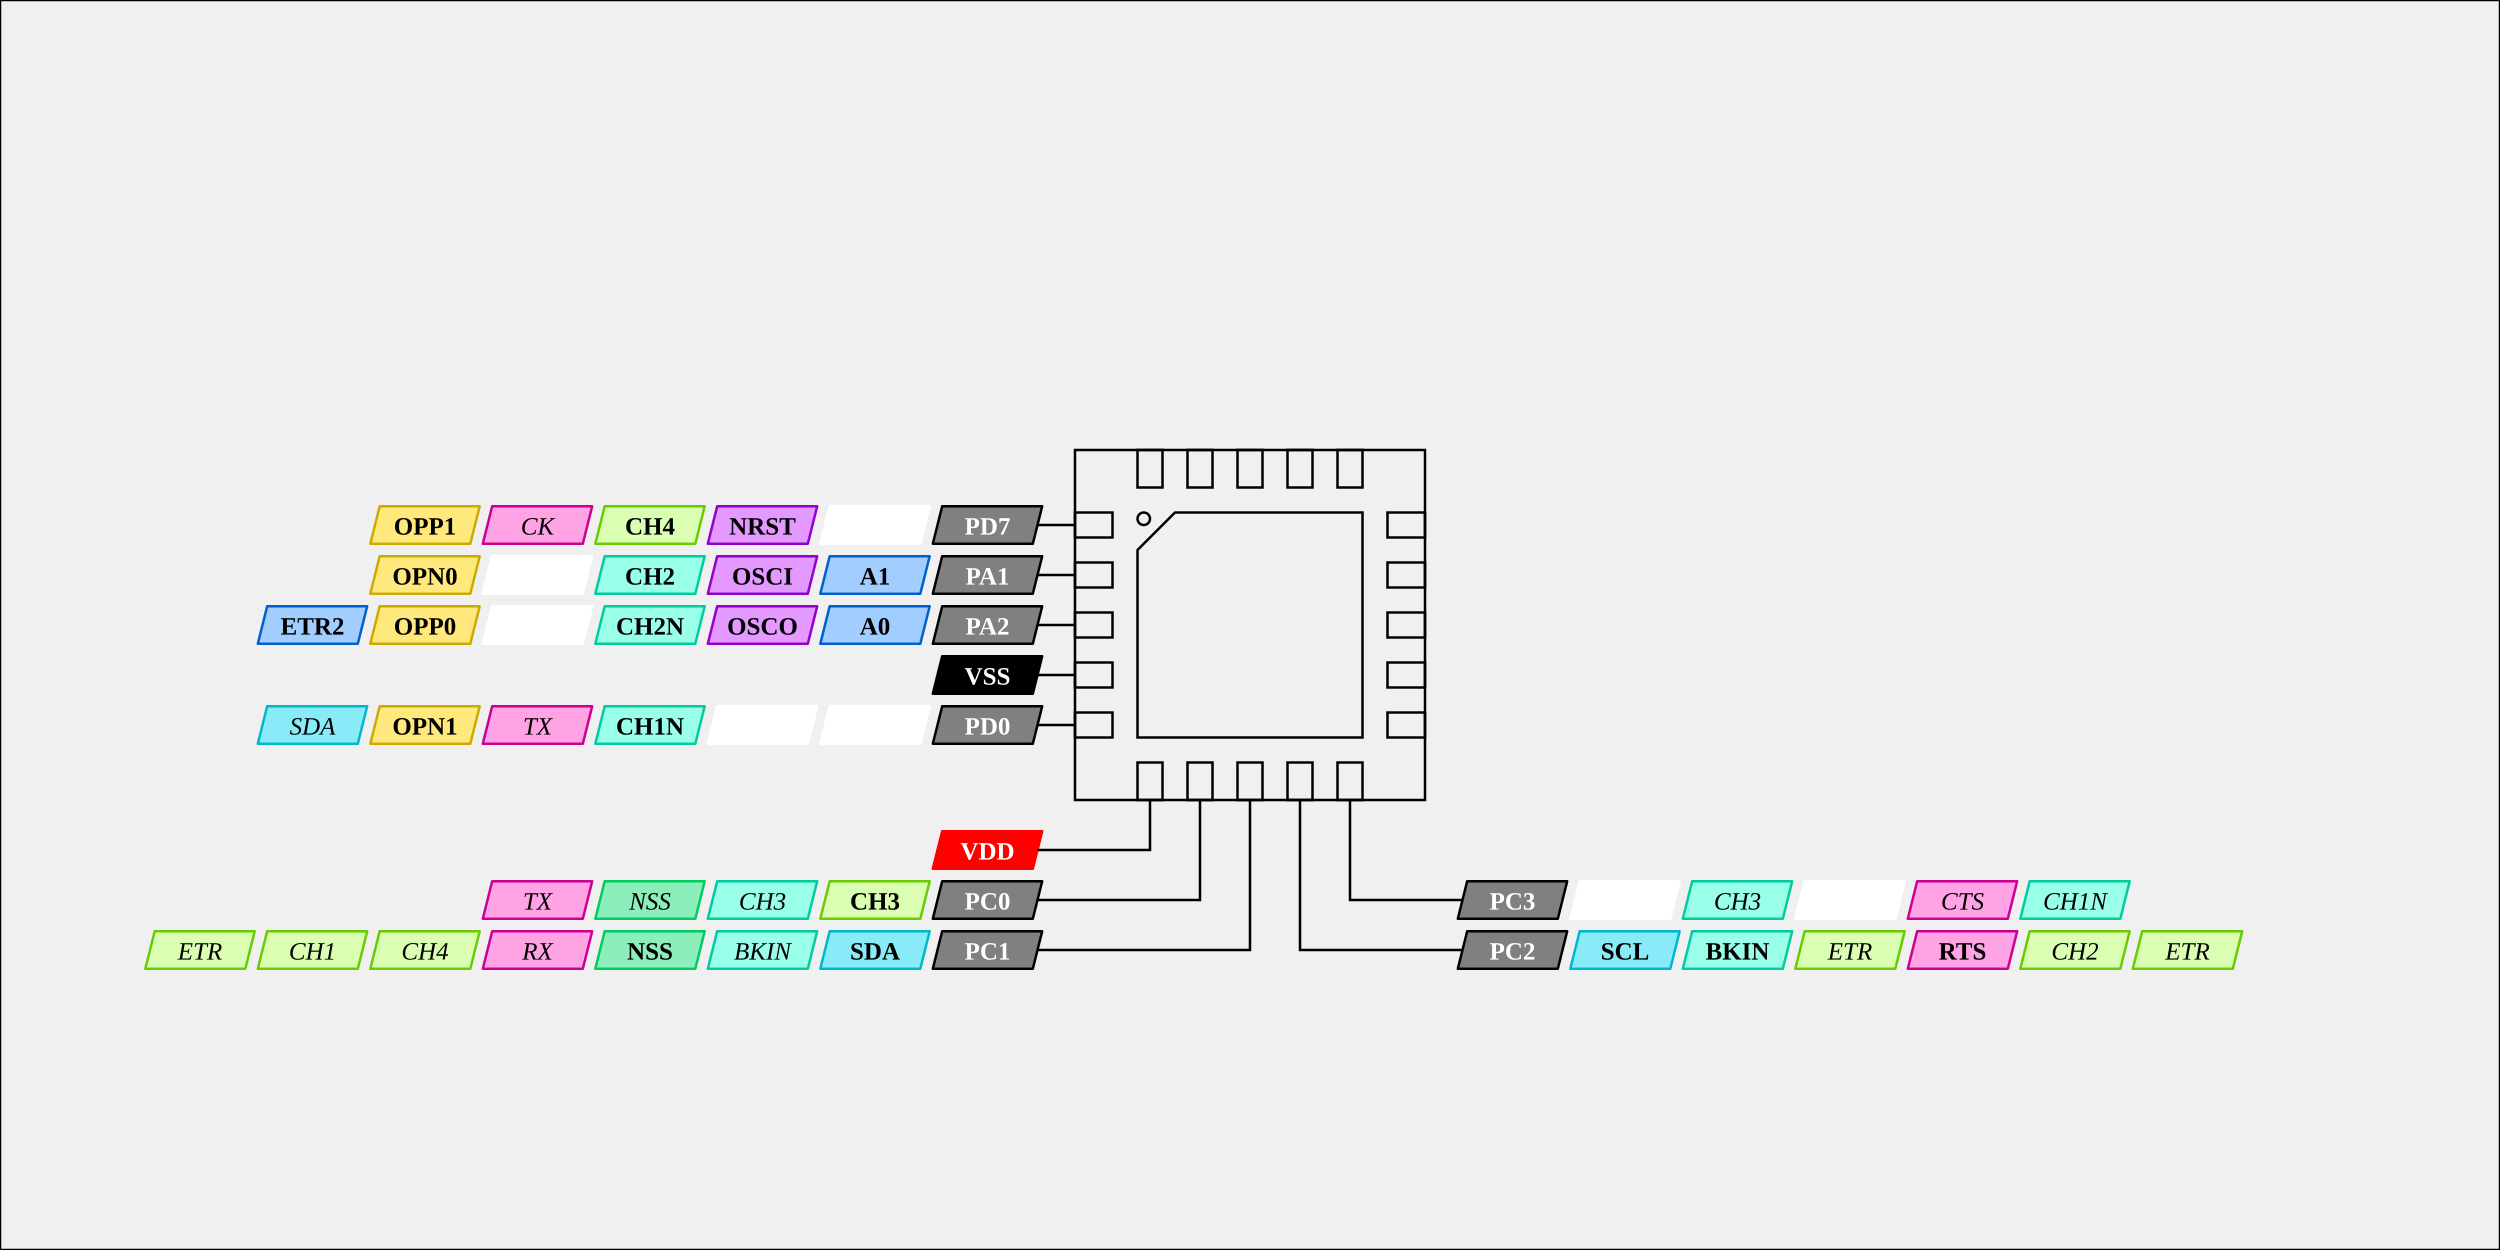
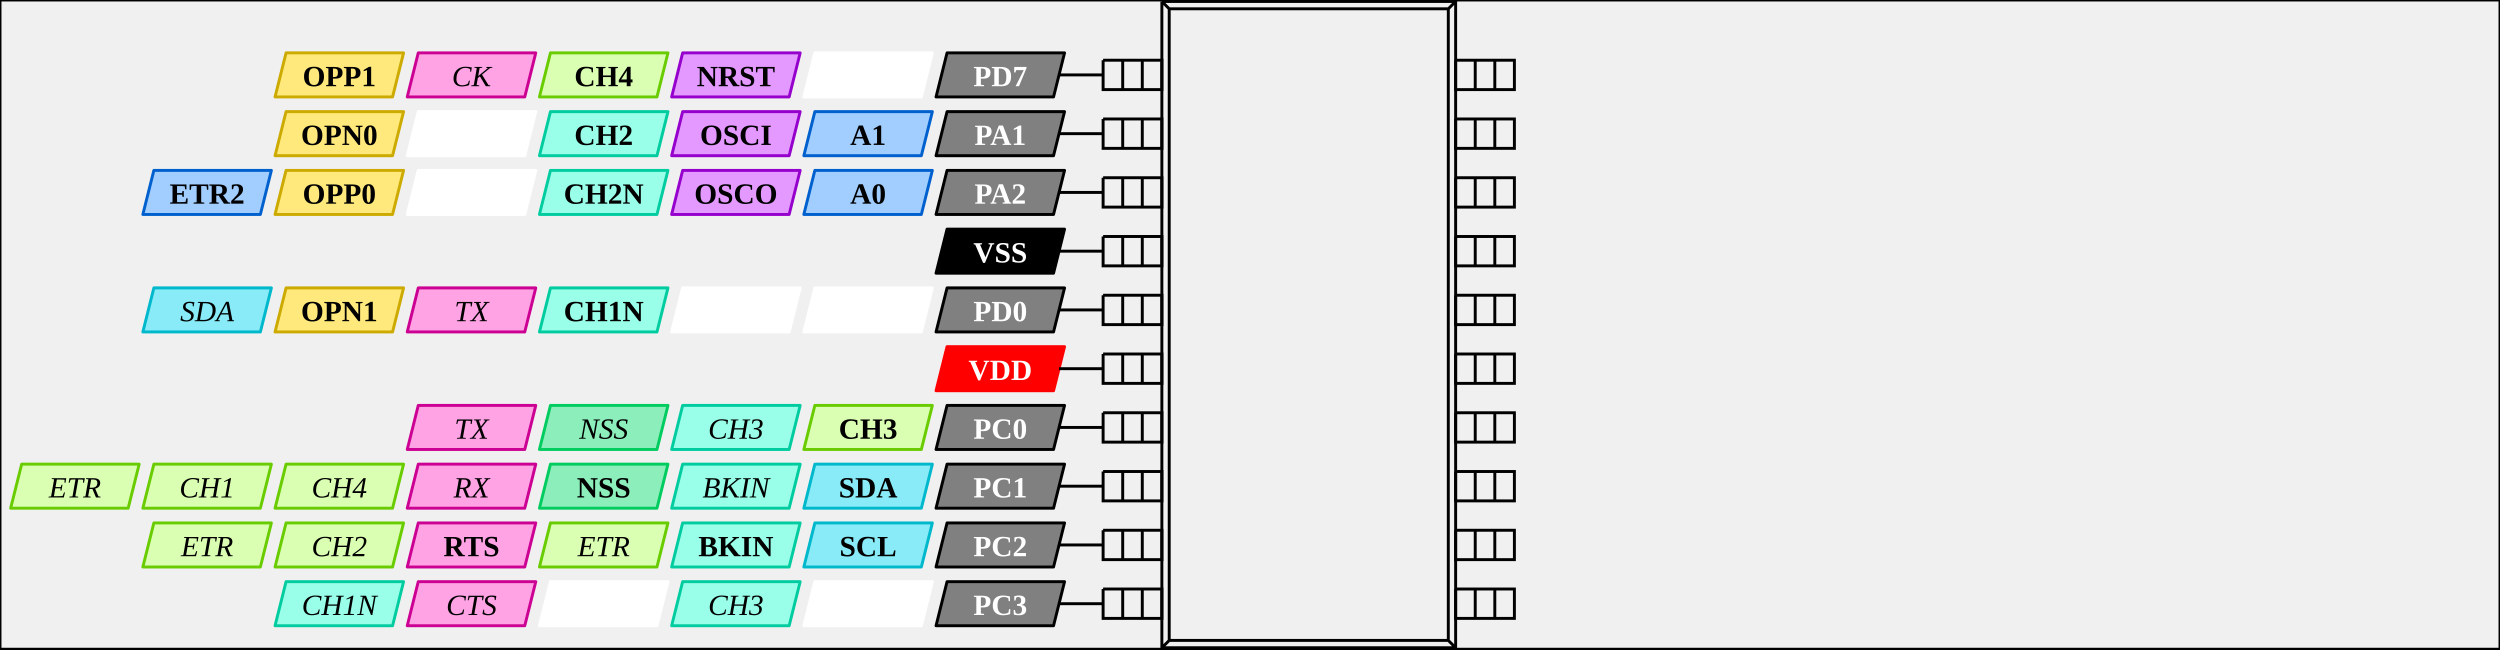
- <svg xmlns="http://www.w3.org/2000/svg" xmlns:xlink="http://www.w3.org/1999/xlink" width="2000" height="1000" viewBox="-1000.0 -500.0 2000 1000" displayInline="False">
+ <svg xmlns="http://www.w3.org/2000/svg" xmlns:xlink="http://www.w3.org/1999/xlink" width="1702.0" height="442.0" viewBox="-851.0 -221.0 1702.0 442.0" displayInline="False">
  <defs>
-     <g id="Pins">
-       <rect x="0" y="0" width="20" height="30" stroke="black" stroke-width="2" fill="none" />
-       <rect x="40" y="0" width="20" height="30" stroke="black" stroke-width="2" fill="none" />
-       <rect x="80" y="0" width="20" height="30" stroke="black" stroke-width="2" fill="none" />
-       <rect x="120" y="0" width="20" height="30" stroke="black" stroke-width="2" fill="none" />
-       <rect x="160" y="0" width="20" height="30" stroke="black" stroke-width="2" fill="none" />
-     </g>
+     <path d="M0,0 H40 V20 H0 V0 M13.333,0 V20 M26.667,0 V20" stroke="black" stroke-width="2" fill="none" id="d0" />
    <g id="QFN-20">
-       <use xlink:href="#Pins" x="50.0" y="0" transform="rotate(0, 140.0, 140.0)" />
-       <use xlink:href="#Pins" x="50.0" y="0" transform="rotate(90, 140.0, 140.0)" />
-       <use xlink:href="#Pins" x="50.0" y="0" transform="rotate(180, 140.0, 140.0)" />
-       <use xlink:href="#Pins" x="50.0" y="0" transform="rotate(270, 140.0, 140.0)" />
-       <circle cx="55.0" cy="55.0" r="5.0" stroke="black" stroke-width="2" fill="none" />
-       <rect x="0" y="0" width="280.0" height="280.0" stroke="black" stroke-width="2" fill="none" />
-       <path d="M80,50.0 H230.0 V230.0 H50.0 V80 Z" stroke-width="2" stroke="black" fill="none" />
+       <path d="M40,0 H240 V440.0 H40 V0 M45.0,5.0 H235.0 V435.0 H45.0 V5.0 L40,0 M240,0 L235.0,5.0 M240,440.0 L235.0,435.0 M40,440.0 L45.0,435.0" stroke="black" stroke-width="2" fill="none" />
+       <g id="Pins">
+         <use xlink:href="#d0" x="0" y="40" />
+         <use xlink:href="#d0" x="240" y="40" />
+         <use xlink:href="#d0" x="0" y="80" />
+         <use xlink:href="#d0" x="240" y="80" />
+         <use xlink:href="#d0" x="0" y="120" />
+         <use xlink:href="#d0" x="240" y="120" />
+         <use xlink:href="#d0" x="0" y="160" />
+         <use xlink:href="#d0" x="240" y="160" />
+         <use xlink:href="#d0" x="0" y="200" />
+         <use xlink:href="#d0" x="240" y="200" />
+         <use xlink:href="#d0" x="0" y="240" />
+         <use xlink:href="#d0" x="240" y="240" />
+         <use xlink:href="#d0" x="0" y="280" />
+         <use xlink:href="#d0" x="240" y="280" />
+         <use xlink:href="#d0" x="0" y="320" />
+         <use xlink:href="#d0" x="240" y="320" />
+         <use xlink:href="#d0" x="0" y="360" />
+         <use xlink:href="#d0" x="240" y="360" />
+         <use xlink:href="#d0" x="0" y="400" />
+         <use xlink:href="#d0" x="240" y="400" />
+       </g>
    </g>
    <g id="LabelPD7-std">
      <path d="M3.75,-15.0 H83.75 L76.25,15.0 H-3.75 Z" stroke="black" stroke-width="2" fill="grey" stroke-linejoin="round" stroke-linecap="round" />
      <text x="40.0" y="2.0" font-size="20" text-anchor="middle" dominant-baseline="middle" fill="white" font-weight="bold">PD7</text>
    </g>
    <g id="Label-std">
      <path d="M3.75,-15.0 H83.75 L76.25,15.0 H-3.75 Z" stroke="white" stroke-width="2" fill="white" stroke-linejoin="round" stroke-linecap="round" />
      <text x="40.0" y="2.0" font-size="20" text-anchor="middle" dominant-baseline="middle" fill="white" font-weight="bold" />
    </g>
    <g id="LabelNRST-std">
      <path d="M3.75,-15.0 H83.75 L76.25,15.0 H-3.75 Z" stroke="#9600CC" stroke-width="2" fill="#E399FF" stroke-linejoin="round" stroke-linecap="round" />
      <text x="40.0" y="2.0" font-size="20" text-anchor="middle" dominant-baseline="middle" fill="black" font-weight="bold">NRST</text>
    </g>
    <g id="LabelCH4-std">
      <path d="M3.75,-15.0 H83.75 L76.25,15.0 H-3.75 Z" stroke="#69CC00" stroke-width="2" fill="#DAFFB3" stroke-linejoin="round" stroke-linecap="round" />
      <text x="40.0" y="2.0" font-size="20" text-anchor="middle" dominant-baseline="middle" fill="black" font-weight="bold">CH4</text>
    </g>
    <g id="LabelCK-alt">
      <path d="M3.75,-15.0 H83.75 L76.25,15.0 H-3.75 Z" stroke="#CC0092" stroke-width="2" fill="#FFA3E5" stroke-linejoin="round" stroke-linecap="round" />
      <text x="40.0" y="2.0" font-size="20" text-anchor="middle" dominant-baseline="middle" fill="black" font-style="italic">CK</text>
    </g>
    <g id="LabelOPP1-std">
      <path d="M3.75,-15.0 H83.75 L76.25,15.0 H-3.75 Z" stroke="#CCAA00" stroke-width="2" fill="#FFE97C" stroke-linejoin="round" stroke-linecap="round" />
      <text x="40.0" y="2.0" font-size="20" text-anchor="middle" dominant-baseline="middle" fill="black" font-weight="bold">OPP1</text>
    </g>
    <g id="PIN-0">
      <use xlink:href="#LabelPD7-std" x="-80" y="0" />
      <use xlink:href="#Label-std" x="-170" y="0" />
      <use xlink:href="#LabelNRST-std" x="-260" y="0" />
      <use xlink:href="#LabelCH4-std" x="-350" y="0" />
      <use xlink:href="#LabelCK-alt" x="-440" y="0" />
      <use xlink:href="#LabelOPP1-std" x="-530" y="0" />
    </g>
    <g id="LabelPA1-std">
      <path d="M3.75,-15.0 H83.75 L76.25,15.0 H-3.75 Z" stroke="black" stroke-width="2" fill="grey" stroke-linejoin="round" stroke-linecap="round" />
      <text x="40.0" y="2.0" font-size="20" text-anchor="middle" dominant-baseline="middle" fill="white" font-weight="bold">PA1</text>
    </g>
    <g id="LabelA1-std">
      <path d="M3.75,-15.0 H83.75 L76.25,15.0 H-3.75 Z" stroke="#0060CD" stroke-width="2" fill="#A2CEFF" stroke-linejoin="round" stroke-linecap="round" />
      <text x="40.0" y="2.0" font-size="20" text-anchor="middle" dominant-baseline="middle" fill="black" font-weight="bold">A1</text>
    </g>
    <g id="LabelOSCI-std">
      <path d="M3.75,-15.0 H83.75 L76.25,15.0 H-3.75 Z" stroke="#9600CC" stroke-width="2" fill="#E399FF" stroke-linejoin="round" stroke-linecap="round" />
      <text x="40.0" y="2.0" font-size="20" text-anchor="middle" dominant-baseline="middle" fill="black" font-weight="bold">OSCI</text>
    </g>
    <g id="LabelCH2-std">
      <path d="M3.75,-15.0 H83.75 L76.25,15.0 H-3.75 Z" stroke="#00CCA0" stroke-width="2" fill="#99FFE9" stroke-linejoin="round" stroke-linecap="round" />
      <text x="40.0" y="2.0" font-size="20" text-anchor="middle" dominant-baseline="middle" fill="black" font-weight="bold">CH2</text>
    </g>
    <g id="Label-std">
      <path d="M3.75,-15.0 H83.75 L76.25,15.0 H-3.75 Z" stroke="white" stroke-width="2" fill="white" stroke-linejoin="round" stroke-linecap="round" />
      <text x="40.0" y="2.0" font-size="20" text-anchor="middle" dominant-baseline="middle" fill="white" font-weight="bold" />
    </g>
    <g id="LabelOPN0-std">
      <path d="M3.75,-15.0 H83.75 L76.25,15.0 H-3.75 Z" stroke="#CCAA00" stroke-width="2" fill="#FFE97C" stroke-linejoin="round" stroke-linecap="round" />
      <text x="40.0" y="2.0" font-size="20" text-anchor="middle" dominant-baseline="middle" fill="black" font-weight="bold">OPN0</text>
    </g>
    <g id="PIN-1">
      <use xlink:href="#LabelPA1-std" x="-80" y="0" />
      <use xlink:href="#LabelA1-std" x="-170" y="0" />
      <use xlink:href="#LabelOSCI-std" x="-260" y="0" />
      <use xlink:href="#LabelCH2-std" x="-350" y="0" />
      <use xlink:href="#Label-std" x="-440" y="0" />
      <use xlink:href="#LabelOPN0-std" x="-530" y="0" />
    </g>
    <g id="LabelPA2-std">
      <path d="M3.75,-15.0 H83.75 L76.25,15.0 H-3.75 Z" stroke="black" stroke-width="2" fill="grey" stroke-linejoin="round" stroke-linecap="round" />
      <text x="40.0" y="2.0" font-size="20" text-anchor="middle" dominant-baseline="middle" fill="white" font-weight="bold">PA2</text>
    </g>
    <g id="LabelA0-std">
      <path d="M3.75,-15.0 H83.75 L76.25,15.0 H-3.75 Z" stroke="#0060CD" stroke-width="2" fill="#A2CEFF" stroke-linejoin="round" stroke-linecap="round" />
      <text x="40.0" y="2.0" font-size="20" text-anchor="middle" dominant-baseline="middle" fill="black" font-weight="bold">A0</text>
    </g>
    <g id="LabelOSCO-std">
      <path d="M3.75,-15.0 H83.75 L76.25,15.0 H-3.75 Z" stroke="#9600CC" stroke-width="2" fill="#E399FF" stroke-linejoin="round" stroke-linecap="round" />
      <text x="40.0" y="2.0" font-size="20" text-anchor="middle" dominant-baseline="middle" fill="black" font-weight="bold">OSCO</text>
    </g>
    <g id="LabelCH2N-std">
      <path d="M3.75,-15.0 H83.75 L76.25,15.0 H-3.75 Z" stroke="#00CCA0" stroke-width="2" fill="#99FFE9" stroke-linejoin="round" stroke-linecap="round" />
      <text x="40.0" y="2.0" font-size="20" text-anchor="middle" dominant-baseline="middle" fill="black" font-weight="bold">CH2N</text>
    </g>
    <g id="Label-std">
      <path d="M3.75,-15.0 H83.75 L76.25,15.0 H-3.75 Z" stroke="white" stroke-width="2" fill="white" stroke-linejoin="round" stroke-linecap="round" />
      <text x="40.0" y="2.0" font-size="20" text-anchor="middle" dominant-baseline="middle" fill="white" font-weight="bold" />
    </g>
    <g id="LabelOPP0-std">
      <path d="M3.75,-15.0 H83.75 L76.25,15.0 H-3.75 Z" stroke="#CCAA00" stroke-width="2" fill="#FFE97C" stroke-linejoin="round" stroke-linecap="round" />
      <text x="40.0" y="2.0" font-size="20" text-anchor="middle" dominant-baseline="middle" fill="black" font-weight="bold">OPP0</text>
    </g>
    <g id="LabelETR2-std">
      <path d="M3.75,-15.0 H83.75 L76.25,15.0 H-3.75 Z" stroke="#0060CD" stroke-width="2" fill="#A2CEFF" stroke-linejoin="round" stroke-linecap="round" />
      <text x="40.0" y="2.0" font-size="20" text-anchor="middle" dominant-baseline="middle" fill="black" font-weight="bold">ETR2</text>
    </g>
    <g id="PIN-2">
      <use xlink:href="#LabelPA2-std" x="-80" y="0" />
      <use xlink:href="#LabelA0-std" x="-170" y="0" />
      <use xlink:href="#LabelOSCO-std" x="-260" y="0" />
      <use xlink:href="#LabelCH2N-std" x="-350" y="0" />
      <use xlink:href="#Label-std" x="-440" y="0" />
      <use xlink:href="#LabelOPP0-std" x="-530" y="0" />
      <use xlink:href="#LabelETR2-std" x="-620" y="0" />
    </g>
    <g id="LabelVSS-std">
      <path d="M3.75,-15.0 H83.75 L76.25,15.0 H-3.75 Z" stroke="black" stroke-width="2" fill="black" stroke-linejoin="round" stroke-linecap="round" />
      <text x="40.0" y="2.0" font-size="20" text-anchor="middle" dominant-baseline="middle" fill="white" font-weight="bold">VSS</text>
    </g>
    <g id="PIN-3">
      <use xlink:href="#LabelVSS-std" x="-80" y="0" />
    </g>
    <g id="LabelPD0-std">
      <path d="M3.75,-15.0 H83.75 L76.25,15.0 H-3.75 Z" stroke="black" stroke-width="2" fill="grey" stroke-linejoin="round" stroke-linecap="round" />
      <text x="40.0" y="2.0" font-size="20" text-anchor="middle" dominant-baseline="middle" fill="white" font-weight="bold">PD0</text>
    </g>
    <g id="Label-std">
      <path d="M3.75,-15.0 H83.75 L76.25,15.0 H-3.75 Z" stroke="white" stroke-width="2" fill="white" stroke-linejoin="round" stroke-linecap="round" />
      <text x="40.0" y="2.0" font-size="20" text-anchor="middle" dominant-baseline="middle" fill="white" font-weight="bold" />
    </g>
    <g id="Label-std">
      <path d="M3.75,-15.0 H83.75 L76.25,15.0 H-3.75 Z" stroke="white" stroke-width="2" fill="white" stroke-linejoin="round" stroke-linecap="round" />
      <text x="40.0" y="2.0" font-size="20" text-anchor="middle" dominant-baseline="middle" fill="white" font-weight="bold" />
    </g>
    <g id="LabelCH1N-std">
      <path d="M3.75,-15.0 H83.75 L76.25,15.0 H-3.75 Z" stroke="#00CCA0" stroke-width="2" fill="#99FFE9" stroke-linejoin="round" stroke-linecap="round" />
      <text x="40.0" y="2.0" font-size="20" text-anchor="middle" dominant-baseline="middle" fill="black" font-weight="bold">CH1N</text>
    </g>
    <g id="LabelTX-alt">
      <path d="M3.75,-15.0 H83.75 L76.25,15.0 H-3.75 Z" stroke="#CC0092" stroke-width="2" fill="#FFA3E5" stroke-linejoin="round" stroke-linecap="round" />
      <text x="40.0" y="2.0" font-size="20" text-anchor="middle" dominant-baseline="middle" fill="black" font-style="italic">TX</text>
    </g>
    <g id="LabelOPN1-std">
      <path d="M3.75,-15.0 H83.75 L76.25,15.0 H-3.75 Z" stroke="#CCAA00" stroke-width="2" fill="#FFE97C" stroke-linejoin="round" stroke-linecap="round" />
      <text x="40.0" y="2.0" font-size="20" text-anchor="middle" dominant-baseline="middle" fill="black" font-weight="bold">OPN1</text>
    </g>
    <g id="LabelSDA-alt">
      <path d="M3.75,-15.0 H83.75 L76.25,15.0 H-3.75 Z" stroke="#00B8CC" stroke-width="2" fill="#88EBF7" stroke-linejoin="round" stroke-linecap="round" />
      <text x="40.0" y="2.0" font-size="20" text-anchor="middle" dominant-baseline="middle" fill="black" font-style="italic">SDA</text>
    </g>
    <g id="PIN-4">
      <use xlink:href="#LabelPD0-std" x="-80" y="0" />
      <use xlink:href="#Label-std" x="-170" y="0" />
      <use xlink:href="#Label-std" x="-260" y="0" />
      <use xlink:href="#LabelCH1N-std" x="-350" y="0" />
      <use xlink:href="#LabelTX-alt" x="-440" y="0" />
      <use xlink:href="#LabelOPN1-std" x="-530" y="0" />
      <use xlink:href="#LabelSDA-alt" x="-620" y="0" />
    </g>
    <g id="LabelVDD-std">
      <path d="M3.75,-15.0 H83.75 L76.25,15.0 H-3.75 Z" stroke="red" stroke-width="2" fill="red" stroke-linejoin="round" stroke-linecap="round" />
      <text x="40.0" y="2.0" font-size="20" text-anchor="middle" dominant-baseline="middle" fill="white" font-weight="bold">VDD</text>
    </g>
    <g id="PIN-5">
      <use xlink:href="#LabelVDD-std" x="-80" y="0" />
    </g>
    <g id="LabelPC0-std">
      <path d="M3.75,-15.0 H83.75 L76.25,15.0 H-3.75 Z" stroke="black" stroke-width="2" fill="grey" stroke-linejoin="round" stroke-linecap="round" />
      <text x="40.0" y="2.0" font-size="20" text-anchor="middle" dominant-baseline="middle" fill="white" font-weight="bold">PC0</text>
    </g>
    <g id="LabelCH3-std">
      <path d="M3.75,-15.0 H83.75 L76.25,15.0 H-3.75 Z" stroke="#69CC00" stroke-width="2" fill="#DAFFB3" stroke-linejoin="round" stroke-linecap="round" />
      <text x="40.0" y="2.0" font-size="20" text-anchor="middle" dominant-baseline="middle" fill="black" font-weight="bold">CH3</text>
    </g>
    <g id="LabelCH3-alt">
      <path d="M3.75,-15.0 H83.75 L76.25,15.0 H-3.75 Z" stroke="#00CCA0" stroke-width="2" fill="#99FFE9" stroke-linejoin="round" stroke-linecap="round" />
      <text x="40.0" y="2.0" font-size="20" text-anchor="middle" dominant-baseline="middle" fill="black" font-style="italic">CH3</text>
    </g>
    <g id="LabelNSS-alt">
      <path d="M3.75,-15.0 H83.75 L76.25,15.0 H-3.75 Z" stroke="#00CC5F" stroke-width="2" fill="#8CEEBA" stroke-linejoin="round" stroke-linecap="round" />
      <text x="40.0" y="2.0" font-size="20" text-anchor="middle" dominant-baseline="middle" fill="black" font-style="italic">NSS</text>
    </g>
    <g id="LabelTX-alt">
      <path d="M3.75,-15.0 H83.75 L76.25,15.0 H-3.75 Z" stroke="#CC0092" stroke-width="2" fill="#FFA3E5" stroke-linejoin="round" stroke-linecap="round" />
      <text x="40.0" y="2.0" font-size="20" text-anchor="middle" dominant-baseline="middle" fill="black" font-style="italic">TX</text>
    </g>
    <g id="PIN-6">
      <use xlink:href="#LabelPC0-std" x="-80" y="0" />
      <use xlink:href="#LabelCH3-std" x="-170" y="0" />
      <use xlink:href="#LabelCH3-alt" x="-260" y="0" />
      <use xlink:href="#LabelNSS-alt" x="-350" y="0" />
      <use xlink:href="#LabelTX-alt" x="-440" y="0" />
    </g>
    <g id="LabelPC1-std">
      <path d="M3.75,-15.0 H83.75 L76.25,15.0 H-3.75 Z" stroke="black" stroke-width="2" fill="grey" stroke-linejoin="round" stroke-linecap="round" />
      <text x="40.0" y="2.0" font-size="20" text-anchor="middle" dominant-baseline="middle" fill="white" font-weight="bold">PC1</text>
    </g>
    <g id="LabelSDA-std">
      <path d="M3.75,-15.0 H83.75 L76.25,15.0 H-3.75 Z" stroke="#00B8CC" stroke-width="2" fill="#88EBF7" stroke-linejoin="round" stroke-linecap="round" />
      <text x="40.0" y="2.0" font-size="20" text-anchor="middle" dominant-baseline="middle" fill="black" font-weight="bold">SDA</text>
    </g>
    <g id="LabelBKIN-alt">
      <path d="M3.75,-15.0 H83.75 L76.25,15.0 H-3.75 Z" stroke="#00CCA0" stroke-width="2" fill="#99FFE9" stroke-linejoin="round" stroke-linecap="round" />
      <text x="40.0" y="2.0" font-size="20" text-anchor="middle" dominant-baseline="middle" fill="black" font-style="italic">BKIN</text>
    </g>
    <g id="LabelNSS-std">
      <path d="M3.75,-15.0 H83.75 L76.25,15.0 H-3.75 Z" stroke="#00CC5F" stroke-width="2" fill="#8CEEBA" stroke-linejoin="round" stroke-linecap="round" />
      <text x="40.0" y="2.0" font-size="20" text-anchor="middle" dominant-baseline="middle" fill="black" font-weight="bold">NSS</text>
    </g>
    <g id="LabelRX-alt">
      <path d="M3.75,-15.0 H83.75 L76.25,15.0 H-3.75 Z" stroke="#CC0092" stroke-width="2" fill="#FFA3E5" stroke-linejoin="round" stroke-linecap="round" />
      <text x="40.0" y="2.0" font-size="20" text-anchor="middle" dominant-baseline="middle" fill="black" font-style="italic">RX</text>
    </g>
    <g id="LabelCH4-alt">
      <path d="M3.75,-15.0 H83.75 L76.25,15.0 H-3.75 Z" stroke="#69CC00" stroke-width="2" fill="#DAFFB3" stroke-linejoin="round" stroke-linecap="round" />
      <text x="40.0" y="2.0" font-size="20" text-anchor="middle" dominant-baseline="middle" fill="black" font-style="italic">CH4</text>
    </g>
    <g id="LabelCH1-alt">
      <path d="M3.75,-15.0 H83.75 L76.25,15.0 H-3.75 Z" stroke="#69CC00" stroke-width="2" fill="#DAFFB3" stroke-linejoin="round" stroke-linecap="round" />
      <text x="40.0" y="2.0" font-size="20" text-anchor="middle" dominant-baseline="middle" fill="black" font-style="italic">CH1</text>
    </g>
    <g id="LabelETR-alt">
      <path d="M3.75,-15.0 H83.75 L76.25,15.0 H-3.75 Z" stroke="#69CC00" stroke-width="2" fill="#DAFFB3" stroke-linejoin="round" stroke-linecap="round" />
      <text x="40.0" y="2.0" font-size="20" text-anchor="middle" dominant-baseline="middle" fill="black" font-style="italic">ETR</text>
    </g>
    <g id="PIN-7">
      <use xlink:href="#LabelPC1-std" x="-80" y="0" />
      <use xlink:href="#LabelSDA-std" x="-170" y="0" />
      <use xlink:href="#LabelBKIN-alt" x="-260" y="0" />
      <use xlink:href="#LabelNSS-std" x="-350" y="0" />
      <use xlink:href="#LabelRX-alt" x="-440" y="0" />
      <use xlink:href="#LabelCH4-alt" x="-530" y="0" />
      <use xlink:href="#LabelCH1-alt" x="-620" y="0" />
      <use xlink:href="#LabelETR-alt" x="-710" y="0" />
    </g>
    <g id="LabelPC2-std">
      <path d="M3.75,-15.0 H83.75 L76.25,15.0 H-3.75 Z" stroke="black" stroke-width="2" fill="grey" stroke-linejoin="round" stroke-linecap="round" />
      <text x="40.0" y="2.0" font-size="20" text-anchor="middle" dominant-baseline="middle" fill="white" font-weight="bold">PC2</text>
    </g>
    <g id="LabelSCL-std">
      <path d="M3.75,-15.0 H83.75 L76.25,15.0 H-3.75 Z" stroke="#00B8CC" stroke-width="2" fill="#88EBF7" stroke-linejoin="round" stroke-linecap="round" />
      <text x="40.0" y="2.0" font-size="20" text-anchor="middle" dominant-baseline="middle" fill="black" font-weight="bold">SCL</text>
    </g>
    <g id="LabelBKIN-std">
      <path d="M3.75,-15.0 H83.75 L76.25,15.0 H-3.75 Z" stroke="#00CCA0" stroke-width="2" fill="#99FFE9" stroke-linejoin="round" stroke-linecap="round" />
      <text x="40.0" y="2.0" font-size="20" text-anchor="middle" dominant-baseline="middle" fill="black" font-weight="bold">BKIN</text>
    </g>
    <g id="LabelETR-alt">
      <path d="M3.75,-15.0 H83.75 L76.25,15.0 H-3.75 Z" stroke="#0060CD" stroke-width="2" fill="#A2CEFF" stroke-linejoin="round" stroke-linecap="round" />
      <text x="40.0" y="2.0" font-size="20" text-anchor="middle" dominant-baseline="middle" fill="black" font-style="italic">ETR</text>
    </g>
    <g id="LabelRTS-std">
      <path d="M3.75,-15.0 H83.75 L76.25,15.0 H-3.75 Z" stroke="#CC0092" stroke-width="2" fill="#FFA3E5" stroke-linejoin="round" stroke-linecap="round" />
      <text x="40.0" y="2.0" font-size="20" text-anchor="middle" dominant-baseline="middle" fill="black" font-weight="bold">RTS</text>
    </g>
    <g id="LabelCH2-alt">
      <path d="M3.75,-15.0 H83.75 L76.25,15.0 H-3.75 Z" stroke="#69CC00" stroke-width="2" fill="#DAFFB3" stroke-linejoin="round" stroke-linecap="round" />
      <text x="40.0" y="2.0" font-size="20" text-anchor="middle" dominant-baseline="middle" fill="black" font-style="italic">CH2</text>
    </g>
    <g id="LabelETR-alt">
      <path d="M3.75,-15.0 H83.75 L76.25,15.0 H-3.75 Z" stroke="#00CCA0" stroke-width="2" fill="#99FFE9" stroke-linejoin="round" stroke-linecap="round" />
      <text x="40.0" y="2.0" font-size="20" text-anchor="middle" dominant-baseline="middle" fill="black" font-style="italic">ETR</text>
    </g>
    <g id="PIN-8">
-       <use xlink:href="#LabelPC2-std" x="0" y="0" />
-       <use xlink:href="#LabelSCL-std" x="90" y="0" />
-       <use xlink:href="#LabelBKIN-std" x="180" y="0" />
-       <use xlink:href="#LabelETR-alt" x="270" y="0" />
-       <use xlink:href="#LabelRTS-std" x="360" y="0" />
-       <use xlink:href="#LabelCH2-alt" x="450" y="0" />
-       <use xlink:href="#LabelETR-alt" x="540" y="0" />
+       <use xlink:href="#LabelPC2-std" x="-80" y="0" />
+       <use xlink:href="#LabelSCL-std" x="-170" y="0" />
+       <use xlink:href="#LabelBKIN-std" x="-260" y="0" />
+       <use xlink:href="#LabelETR-alt" x="-350" y="0" />
+       <use xlink:href="#LabelRTS-std" x="-440" y="0" />
+       <use xlink:href="#LabelCH2-alt" x="-530" y="0" />
+       <use xlink:href="#LabelETR-alt" x="-620" y="0" />
    </g>
    <g id="LabelPC3-std">
      <path d="M3.75,-15.0 H83.75 L76.25,15.0 H-3.75 Z" stroke="black" stroke-width="2" fill="grey" stroke-linejoin="round" stroke-linecap="round" />
      <text x="40.0" y="2.0" font-size="20" text-anchor="middle" dominant-baseline="middle" fill="white" font-weight="bold">PC3</text>
    </g>
    <g id="Label-std">
      <path d="M3.75,-15.0 H83.75 L76.25,15.0 H-3.75 Z" stroke="white" stroke-width="2" fill="white" stroke-linejoin="round" stroke-linecap="round" />
      <text x="40.0" y="2.0" font-size="20" text-anchor="middle" dominant-baseline="middle" fill="white" font-weight="bold" />
    </g>
    <g id="LabelCH3-alt">
      <path d="M3.75,-15.0 H83.75 L76.25,15.0 H-3.75 Z" stroke="#00CCA0" stroke-width="2" fill="#99FFE9" stroke-linejoin="round" stroke-linecap="round" />
      <text x="40.0" y="2.0" font-size="20" text-anchor="middle" dominant-baseline="middle" fill="black" font-style="italic">CH3</text>
    </g>
    <g id="Label-std">
      <path d="M3.75,-15.0 H83.75 L76.25,15.0 H-3.75 Z" stroke="white" stroke-width="2" fill="white" stroke-linejoin="round" stroke-linecap="round" />
      <text x="40.0" y="2.0" font-size="20" text-anchor="middle" dominant-baseline="middle" fill="white" font-weight="bold" />
    </g>
    <g id="LabelCTS-alt">
      <path d="M3.75,-15.0 H83.75 L76.25,15.0 H-3.75 Z" stroke="#CC0092" stroke-width="2" fill="#FFA3E5" stroke-linejoin="round" stroke-linecap="round" />
      <text x="40.0" y="2.0" font-size="20" text-anchor="middle" dominant-baseline="middle" fill="black" font-style="italic">CTS</text>
    </g>
    <g id="LabelCH1N-alt">
      <path d="M3.75,-15.0 H83.75 L76.25,15.0 H-3.75 Z" stroke="#00CCA0" stroke-width="2" fill="#99FFE9" stroke-linejoin="round" stroke-linecap="round" />
      <text x="40.0" y="2.0" font-size="20" text-anchor="middle" dominant-baseline="middle" fill="black" font-style="italic">CH1N</text>
    </g>
    <g id="PIN-9">
-       <use xlink:href="#LabelPC3-std" x="0" y="0" />
-       <use xlink:href="#Label-std" x="90" y="0" />
-       <use xlink:href="#LabelCH3-alt" x="180" y="0" />
-       <use xlink:href="#Label-std" x="270" y="0" />
-       <use xlink:href="#LabelCTS-alt" x="360" y="0" />
-       <use xlink:href="#LabelCH1N-alt" x="450" y="0" />
+       <use xlink:href="#LabelPC3-std" x="-80" y="0" />
+       <use xlink:href="#Label-std" x="-170" y="0" />
+       <use xlink:href="#LabelCH3-alt" x="-260" y="0" />
+       <use xlink:href="#Label-std" x="-350" y="0" />
+       <use xlink:href="#LabelCTS-alt" x="-440" y="0" />
+       <use xlink:href="#LabelCH1N-alt" x="-530" y="0" />
    </g>
    <g id="Labels">
-       <use xlink:href="#PIN-0" x="-30" y="60" />
-       <path d="M0,60 V60 H-30" stroke="black" stroke-width="2" fill="none" />
-       <use xlink:href="#PIN-1" x="-30" y="100" />
-       <path d="M0,100 V100 H-30" stroke="black" stroke-width="2" fill="none" />
-       <use xlink:href="#PIN-2" x="-30" y="140" />
-       <path d="M0,140 V140 H-30" stroke="black" stroke-width="2" fill="none" />
-       <use xlink:href="#PIN-3" x="-30" y="180" />
-       <path d="M0,180 V180 H-30" stroke="black" stroke-width="2" fill="none" />
-       <use xlink:href="#PIN-4" x="-30" y="220" />
-       <path d="M0,220 V220 H-30" stroke="black" stroke-width="2" fill="none" />
-       <use xlink:href="#PIN-5" x="-30" y="320" />
-       <path d="M60,280.0 V320 H-30" stroke="black" stroke-width="2" fill="none" />
-       <use xlink:href="#PIN-6" x="-30" y="360" />
-       <path d="M100,280.0 V360 H-30" stroke="black" stroke-width="2" fill="none" />
-       <use xlink:href="#PIN-7" x="-30" y="400" />
-       <path d="M140,280.0 V400 H-30" stroke="black" stroke-width="2" fill="none" />
-       <use xlink:href="#PIN-8" x="310.0" y="400" />
-       <path d="M180,280.0 V400 H310.0" stroke="black" stroke-width="2" fill="none" />
-       <use xlink:href="#PIN-9" x="310.0" y="360" />
-       <path d="M220,280.0 V360 H310.0" stroke="black" stroke-width="2" fill="none" />
+       <use xlink:href="#PIN-0" x="-30" y="50.0" />
+       <path d="M0,50.0 V50.0 H-30" stroke="black" stroke-width="2" fill="none" />
+       <use xlink:href="#PIN-1" x="-30" y="90.0" />
+       <path d="M0,90.0 V90.0 H-30" stroke="black" stroke-width="2" fill="none" />
+       <use xlink:href="#PIN-2" x="-30" y="130.0" />
+       <path d="M0,130.0 V130.0 H-30" stroke="black" stroke-width="2" fill="none" />
+       <use xlink:href="#PIN-3" x="-30" y="170.0" />
+       <path d="M0,170.0 V170.0 H-30" stroke="black" stroke-width="2" fill="none" />
+       <use xlink:href="#PIN-4" x="-30" y="210.0" />
+       <path d="M0,210.0 V210.0 H-30" stroke="black" stroke-width="2" fill="none" />
+       <use xlink:href="#PIN-5" x="-30" y="250.0" />
+       <path d="M0,250.0 V250.0 H-30" stroke="black" stroke-width="2" fill="none" />
+       <use xlink:href="#PIN-6" x="-30" y="290.0" />
+       <path d="M0,290.0 V290.0 H-30" stroke="black" stroke-width="2" fill="none" />
+       <use xlink:href="#PIN-7" x="-30" y="330.0" />
+       <path d="M0,330.0 V330.0 H-30" stroke="black" stroke-width="2" fill="none" />
+       <use xlink:href="#PIN-8" x="-30" y="370.0" />
+       <path d="M0,370.0 V370.0 H-30" stroke="black" stroke-width="2" fill="none" />
+       <use xlink:href="#PIN-9" x="-30" y="410.0" />
+       <path d="M0,410.0 V410.0 H-30" stroke="black" stroke-width="2" fill="none" />
    </g>
  </defs>
-   <use xlink:href="#QFN-20" x="-140.0" y="-140.0" />
-   <use xlink:href="#Labels" x="-140.0" y="-140.0" />
-   <rect x="-1000" y="-500" width="2000" height="1000" stroke="black" stroke-width="2" fill="none" />
+   <use xlink:href="#QFN-20" x="-100.0" y="-220.0" />
+   <use xlink:href="#Labels" x="-100.0" y="-220.0" />
+   <rect x="-851.0" y="-221.0" width="1702.0" height="442.0" stroke="black" stroke-width="2" fill="none" />
</svg>
